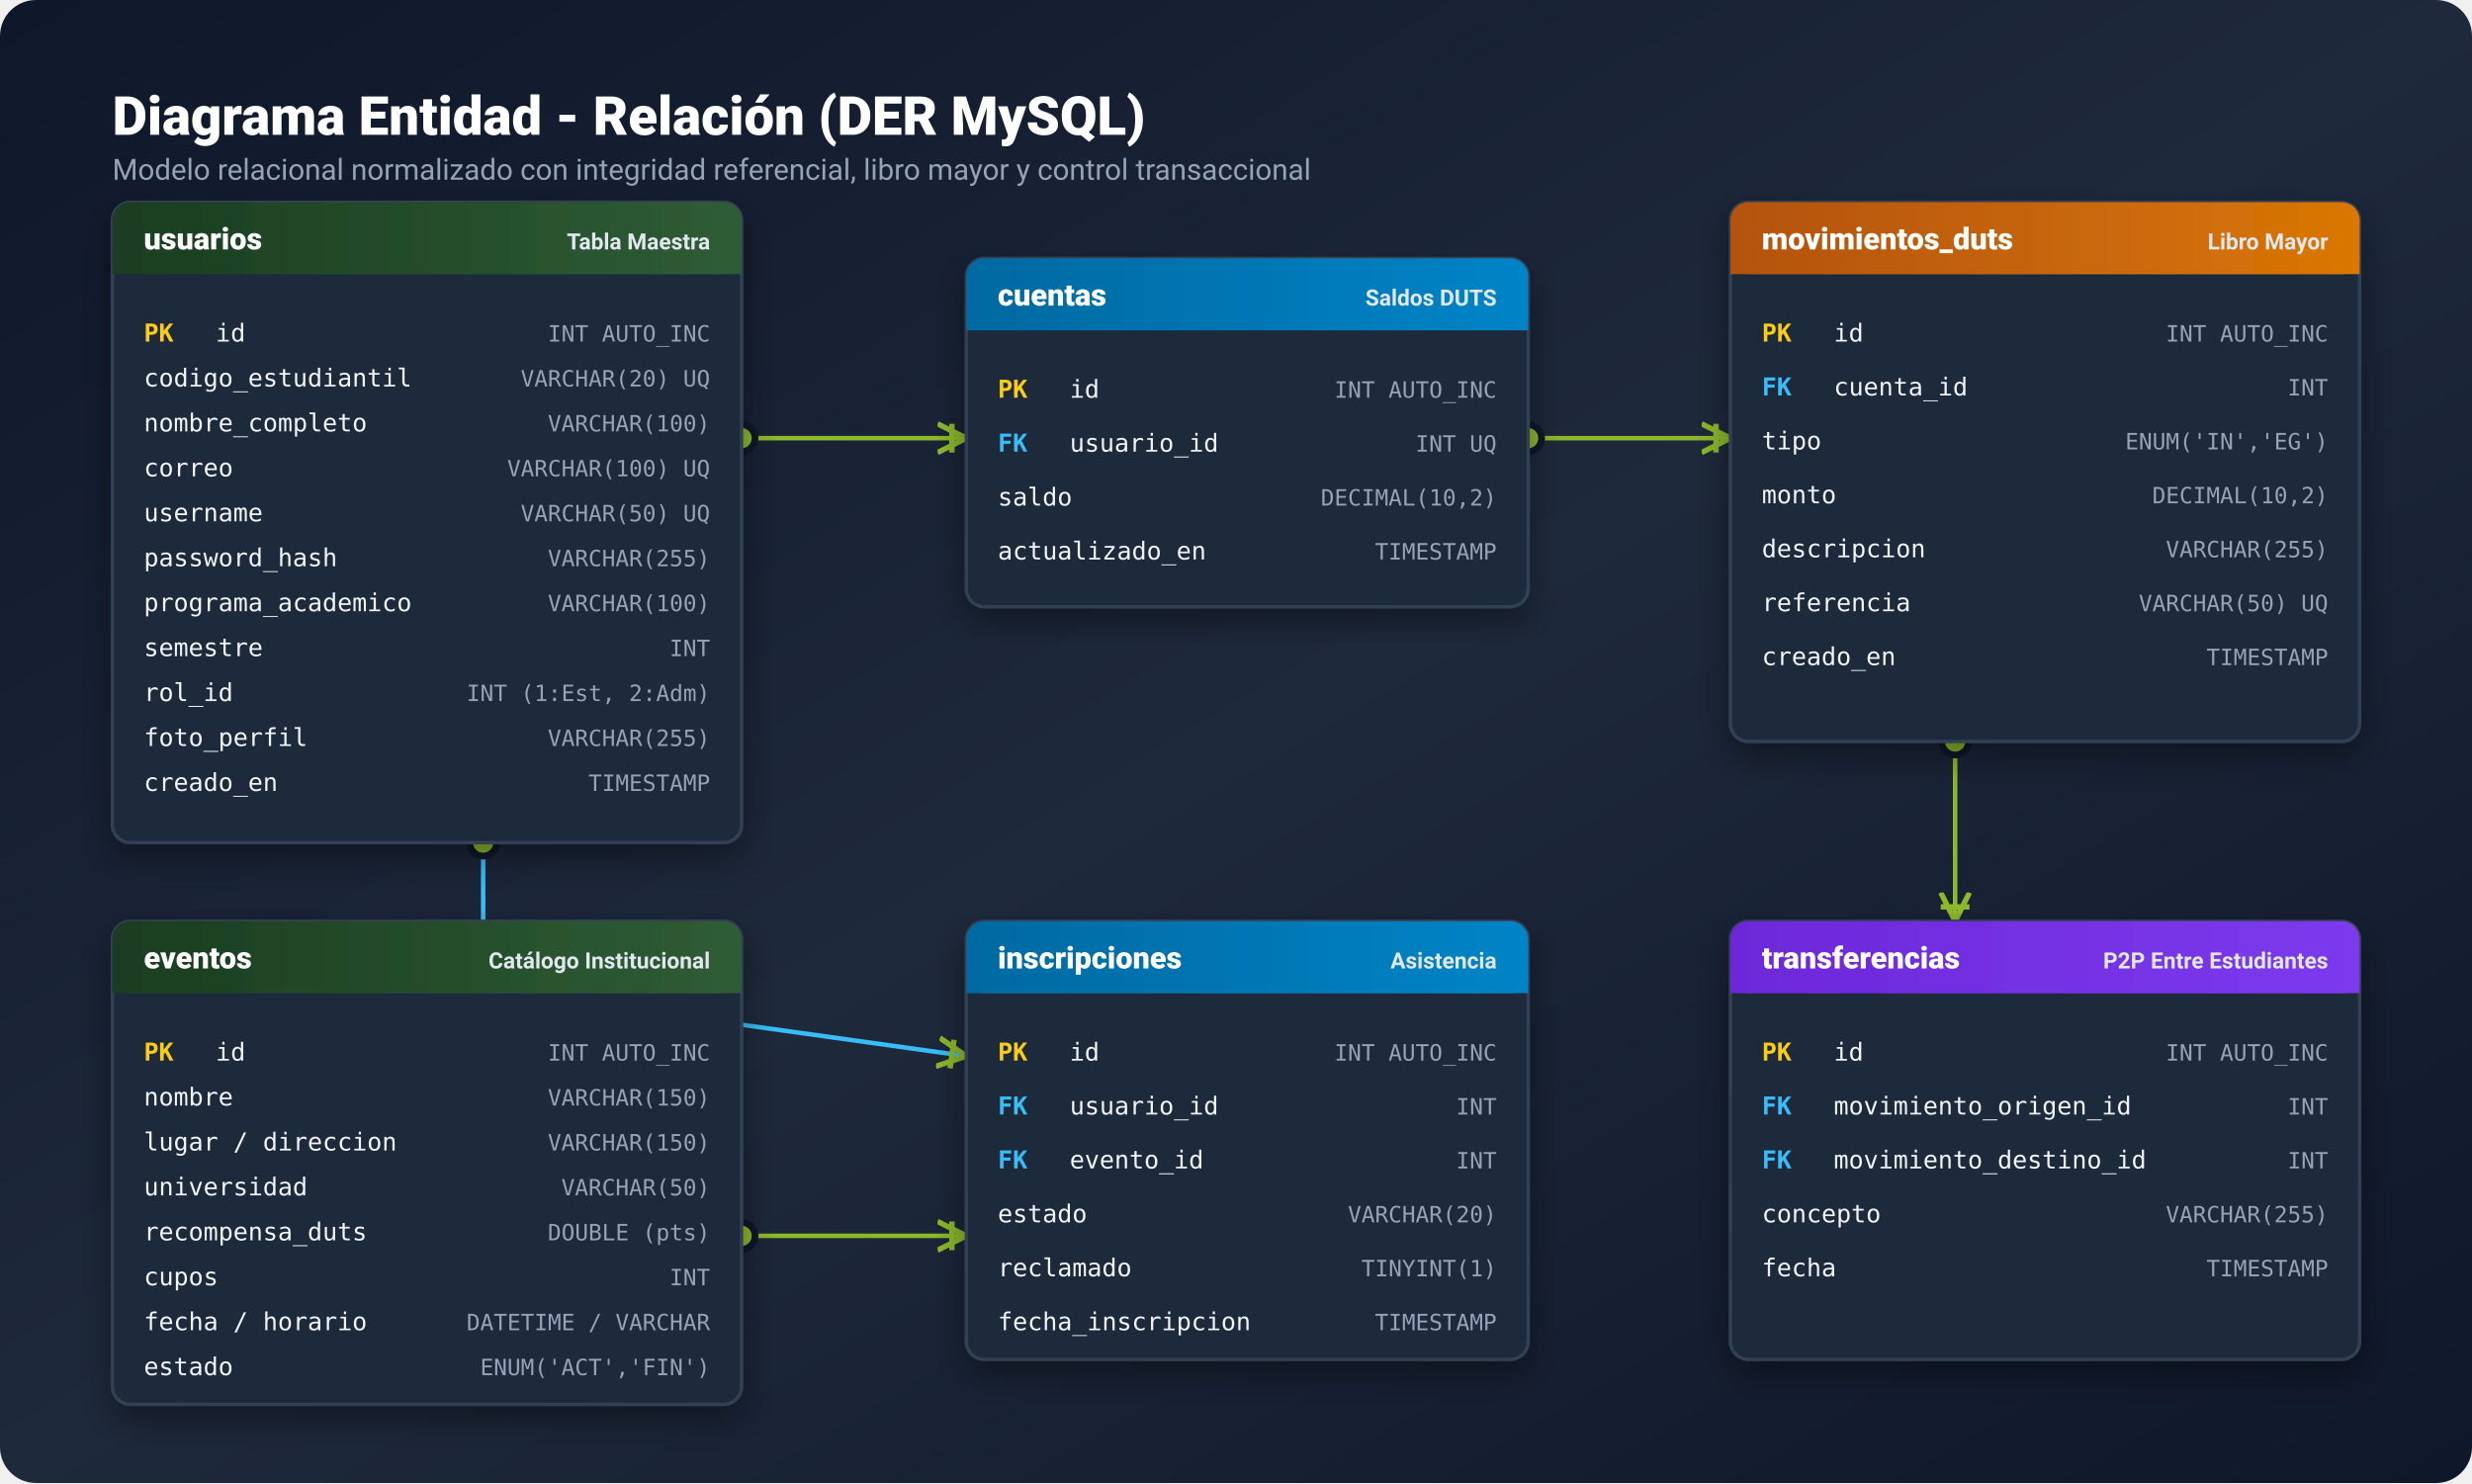
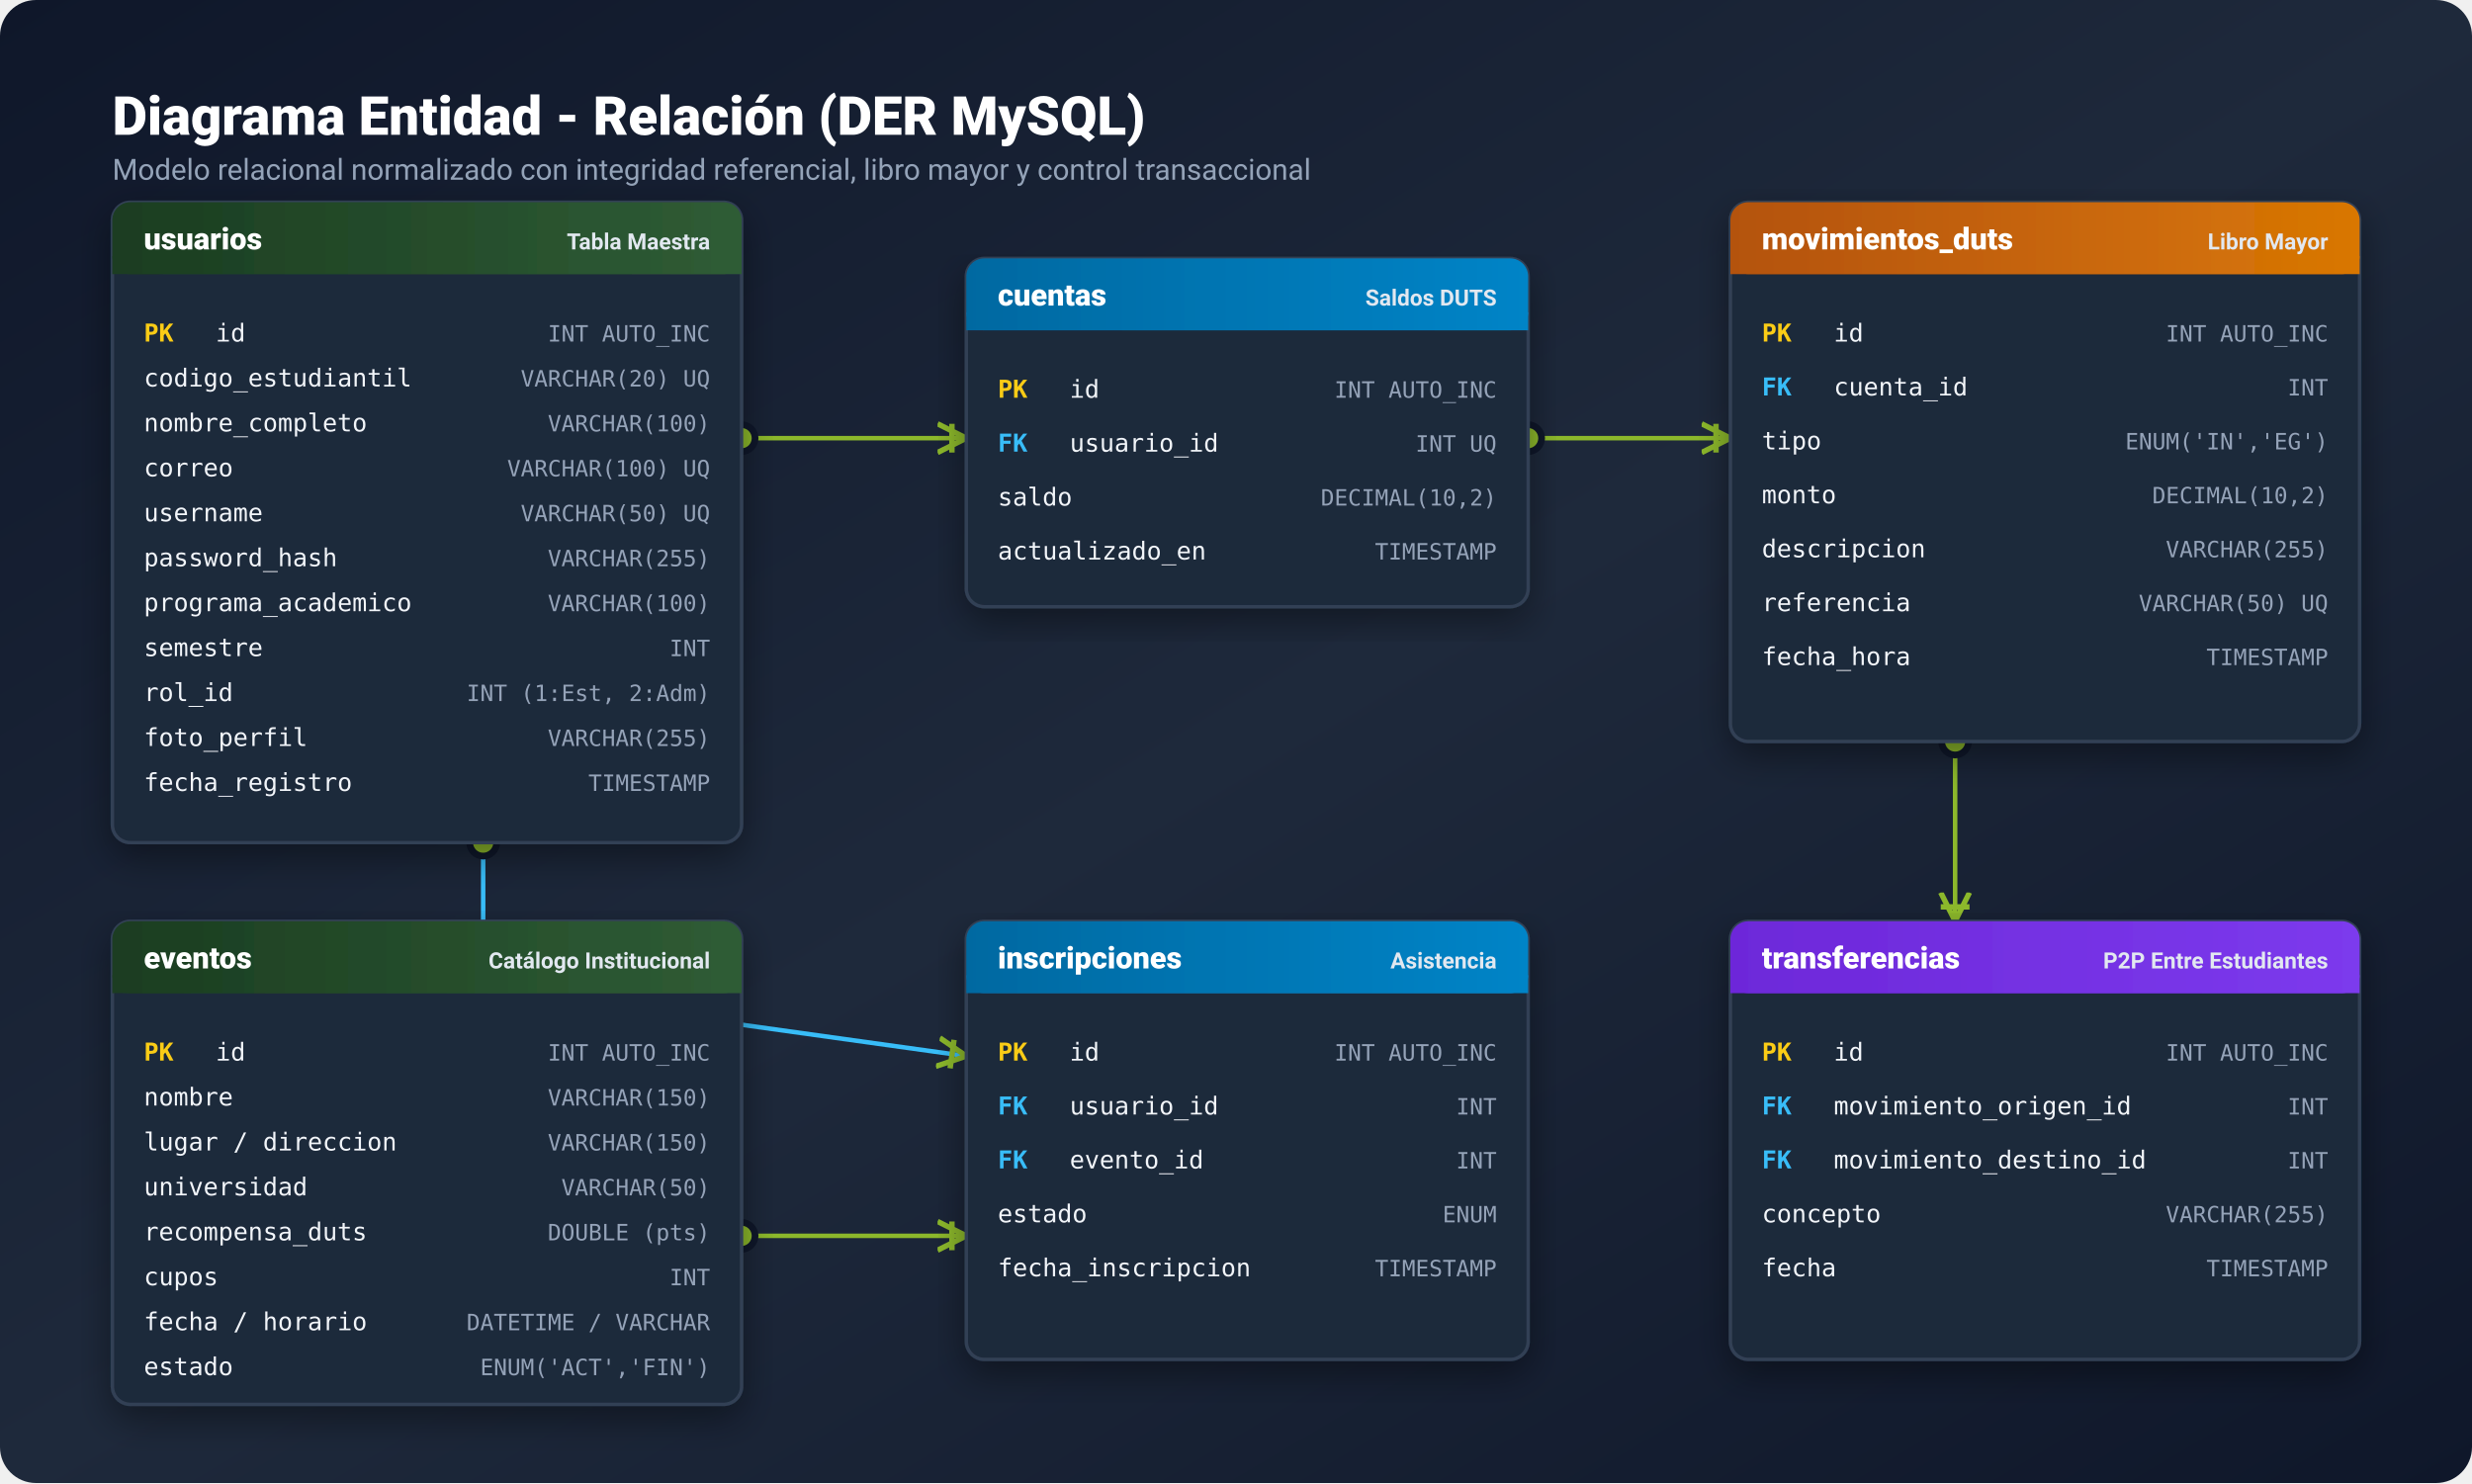
<svg xmlns="http://www.w3.org/2000/svg" viewBox="0 0 1100 660" width="100%" height="100%">
  <defs>
    <linearGradient id="bgGradD" x1="0%" y1="0%" x2="100%" y2="100%">
      <stop offset="0%" stop-color="#0f172a" />
      <stop offset="50%" stop-color="#1e293b" />
      <stop offset="100%" stop-color="#0f172a" />
    </linearGradient>
    <linearGradient id="tableHeadGrad" x1="0%" y1="0%" x2="100%" y2="0%">
      <stop offset="0%" stop-color="#1b3d21" />
      <stop offset="100%" stop-color="#2f5c35" />
    </linearGradient>
    <linearGradient id="tableHeadBlue" x1="0%" y1="0%" x2="100%" y2="0%">
      <stop offset="0%" stop-color="#0369a1" />
      <stop offset="100%" stop-color="#0284c7" />
    </linearGradient>
    <linearGradient id="tableHeadGold" x1="0%" y1="0%" x2="100%" y2="0%">
      <stop offset="0%" stop-color="#b45309" />
      <stop offset="100%" stop-color="#d97706" />
    </linearGradient>
    <linearGradient id="tableHeadPurple" x1="0%" y1="0%" x2="100%" y2="0%">
      <stop offset="0%" stop-color="#6d28d9" />
      <stop offset="100%" stop-color="#7c3aed" />
    </linearGradient>
    <filter id="shadowD" x="-5%" y="-5%" width="110%" height="115%">
      <feDropShadow dx="0" dy="6" stdDeviation="8" flood-color="#000000" flood-opacity="0.4" />
    </filter>
    <marker id="circleMarker" markerWidth="8" markerHeight="8" refX="4" refY="4">
      <circle cx="4" cy="4" r="3" fill="#8cb82b" stroke="#0f172a" stroke-width="1.5" />
    </marker>
    <marker id="crowFoot" viewBox="0 0 10 10" refX="8" refY="5" markerWidth="8" markerHeight="8" orient="auto-start-reverse">
      <path d="M 0 1 L 8 5 L 0 9 M 4 1 L 4 9" fill="none" stroke="#8cb82b" stroke-width="1.5" />
    </marker>
  </defs>
  <style>
    .d-title { font-family: -apple-system, BlinkMacSystemFont, "Segoe UI", Roboto, sans-serif; font-size: 24px; font-weight: 800; fill: #ffffff; }
    .d-sub { font-family: -apple-system, BlinkMacSystemFont, "Segoe UI", Roboto, sans-serif; font-size: 13px; fill: #94a3b8; }
    .table-title { font-family: -apple-system, BlinkMacSystemFont, "Segoe UI", Roboto, monospace; font-size: 13.5px; font-weight: 800; fill: #ffffff; }
    .table-count { font-family: -apple-system, BlinkMacSystemFont, "Segoe UI", Roboto, sans-serif; font-size: 10px; fill: #e2e8f0; font-weight: 600; }
    .col-pk { font-family: "JetBrains Mono", Consolas, monospace; font-size: 11px; font-weight: 700; fill: #facc15; }
    .col-fk { font-family: "JetBrains Mono", Consolas, monospace; font-size: 11px; font-weight: 700; fill: #38bdf8; }
    .col-name { font-family: "JetBrains Mono", Consolas, monospace; font-size: 11px; fill: #f1f5f9; }
    .col-type { font-family: "JetBrains Mono", Consolas, monospace; font-size: 10px; fill: #94a3b8; text-anchor: end; }
    .rel-line { stroke: #8cb82b; stroke-width: 2; fill: none; }
    .rel-line-blue { stroke: #38bdf8; stroke-width: 2; fill: none; }
  </style>
  <rect width="1100" height="660" rx="16" fill="url(#bgGradD)" />
  <g transform="translate(50, 40)">
    <text x="0" y="20" class="d-title">Diagrama Entidad - Relación (DER MySQL)</text>
    <text x="0" y="40" class="d-sub">Modelo relacional normalizado con integridad referencial, libro mayor y control transaccional</text>
  </g>
  <path d="M 330 195 L 430 195" class="rel-line" marker-start="url(#circleMarker)" marker-end="url(#crowFoot)" />
  <path d="M 680 195 L 770 195" class="rel-line" marker-start="url(#circleMarker)" marker-end="url(#crowFoot)" />
  <path d="M 870 330 L 870 410" class="rel-line" marker-start="url(#circleMarker)" marker-end="url(#crowFoot)" />
  <path d="M 215 375 L 215 440 L 430 470" class="rel-line-blue" marker-start="url(#circleMarker)" marker-end="url(#crowFoot)" />
  <path d="M 430 550 L 330 550" class="rel-line" marker-start="url(#crowFoot)" marker-end="url(#circleMarker)" />
  <g transform="translate(50, 90)" filter="url(#shadowD)">
    <rect width="280" height="285" rx="8" fill="#1e293b" stroke="#334155" stroke-width="1.5" />
    <rect width="280" height="32" rx="8" fill="url(#tableHeadGrad)" />
    <rect y="24" width="280" height="8" fill="url(#tableHeadGrad)" />
    <text x="14" y="21" class="table-title">usuarios</text>
    <text x="266" y="21" class="table-count" text-anchor="end">Tabla Maestra</text>
    <g transform="translate(14, 48)">
      <text x="0" y="14" class="col-pk">PK</text>
      <text x="32" y="14" class="col-name">id</text>
      <text x="252" y="14" class="col-type">INT AUTO_INC</text>
      <text x="0" y="34" class="col-name">codigo_estudiantil</text>
      <text x="252" y="34" class="col-type">VARCHAR(20) UQ</text>
      <text x="0" y="54" class="col-name">nombre_completo</text>
      <text x="252" y="54" class="col-type">VARCHAR(100)</text>
      <text x="0" y="74" class="col-name">correo</text>
      <text x="252" y="74" class="col-type">VARCHAR(100) UQ</text>
      <text x="0" y="94" class="col-name">username</text>
      <text x="252" y="94" class="col-type">VARCHAR(50) UQ</text>
      <text x="0" y="114" class="col-name">password_hash</text>
      <text x="252" y="114" class="col-type">VARCHAR(255)</text>
      <text x="0" y="134" class="col-name">programa_academico</text>
      <text x="252" y="134" class="col-type">VARCHAR(100)</text>
      <text x="0" y="154" class="col-name">semestre</text>
      <text x="252" y="154" class="col-type">INT</text>
      <text x="0" y="174" class="col-name">rol_id</text>
      <text x="252" y="174" class="col-type">INT (1:Est, 2:Adm)</text>
      <text x="0" y="194" class="col-name">foto_perfil</text>
      <text x="252" y="194" class="col-type">VARCHAR(255)</text>
-       <text x="0" y="214" class="col-name">creado_en</text>
+       <text x="0" y="214" class="col-name">fecha_registro</text>
      <text x="252" y="214" class="col-type">TIMESTAMP</text>
    </g>
  </g>
  <g transform="translate(430, 115)" filter="url(#shadowD)">
    <rect width="250" height="155" rx="8" fill="#1e293b" stroke="#334155" stroke-width="1.5" />
    <rect width="250" height="32" rx="8" fill="url(#tableHeadBlue)" />
    <rect y="24" width="250" height="8" fill="url(#tableHeadBlue)" />
    <text x="14" y="21" class="table-title">cuentas</text>
    <text x="236" y="21" class="table-count" text-anchor="end">Saldos DUTS</text>
    <g transform="translate(14, 48)">
      <text x="0" y="14" class="col-pk">PK</text>
      <text x="32" y="14" class="col-name">id</text>
      <text x="222" y="14" class="col-type">INT AUTO_INC</text>
      <text x="0" y="38" class="col-fk">FK</text>
      <text x="32" y="38" class="col-name">usuario_id</text>
      <text x="222" y="38" class="col-type">INT UQ</text>
      <text x="0" y="62" class="col-name">saldo</text>
      <text x="222" y="62" class="col-type">DECIMAL(10,2)</text>
      <text x="0" y="86" class="col-name">actualizado_en</text>
      <text x="222" y="86" class="col-type">TIMESTAMP</text>
    </g>
  </g>
  <g transform="translate(770, 90)" filter="url(#shadowD)">
    <rect width="280" height="240" rx="8" fill="#1e293b" stroke="#334155" stroke-width="1.5" />
    <rect width="280" height="32" rx="8" fill="url(#tableHeadGold)" />
    <rect y="24" width="280" height="8" fill="url(#tableHeadGold)" />
    <text x="14" y="21" class="table-title">movimientos_duts</text>
    <text x="266" y="21" class="table-count" text-anchor="end">Libro Mayor</text>
    <g transform="translate(14, 48)">
      <text x="0" y="14" class="col-pk">PK</text>
      <text x="32" y="14" class="col-name">id</text>
      <text x="252" y="14" class="col-type">INT AUTO_INC</text>
      <text x="0" y="38" class="col-fk">FK</text>
      <text x="32" y="38" class="col-name">cuenta_id</text>
      <text x="252" y="38" class="col-type">INT</text>
      <text x="0" y="62" class="col-name">tipo</text>
      <text x="252" y="62" class="col-type">ENUM('IN','EG')</text>
      <text x="0" y="86" class="col-name">monto</text>
      <text x="252" y="86" class="col-type">DECIMAL(10,2)</text>
      <text x="0" y="110" class="col-name">descripcion</text>
      <text x="252" y="110" class="col-type">VARCHAR(255)</text>
      <text x="0" y="134" class="col-name">referencia</text>
      <text x="252" y="134" class="col-type">VARCHAR(50) UQ</text>
-       <text x="0" y="158" class="col-name">creado_en</text>
+       <text x="0" y="158" class="col-name">fecha_hora</text>
      <text x="252" y="158" class="col-type">TIMESTAMP</text>
    </g>
  </g>
  <g transform="translate(770, 410)" filter="url(#shadowD)">
    <rect width="280" height="195" rx="8" fill="#1e293b" stroke="#334155" stroke-width="1.5" />
    <rect width="280" height="32" rx="8" fill="url(#tableHeadPurple)" />
    <rect y="24" width="280" height="8" fill="url(#tableHeadPurple)" />
    <text x="14" y="21" class="table-title">transferencias</text>
    <text x="266" y="21" class="table-count" text-anchor="end">P2P Entre Estudiantes</text>
    <g transform="translate(14, 48)">
      <text x="0" y="14" class="col-pk">PK</text>
      <text x="32" y="14" class="col-name">id</text>
      <text x="252" y="14" class="col-type">INT AUTO_INC</text>
      <text x="0" y="38" class="col-fk">FK</text>
      <text x="32" y="38" class="col-name">movimiento_origen_id</text>
      <text x="252" y="38" class="col-type">INT</text>
      <text x="0" y="62" class="col-fk">FK</text>
      <text x="32" y="62" class="col-name">movimiento_destino_id</text>
      <text x="252" y="62" class="col-type">INT</text>
      <text x="0" y="86" class="col-name">concepto</text>
      <text x="252" y="86" class="col-type">VARCHAR(255)</text>
      <text x="0" y="110" class="col-name">fecha</text>
      <text x="252" y="110" class="col-type">TIMESTAMP</text>
    </g>
  </g>
  <g transform="translate(50, 410)" filter="url(#shadowD)">
    <rect width="280" height="215" rx="8" fill="#1e293b" stroke="#334155" stroke-width="1.5" />
    <rect width="280" height="32" rx="8" fill="url(#tableHeadGrad)" />
    <rect y="24" width="280" height="8" fill="url(#tableHeadGrad)" />
    <text x="14" y="21" class="table-title">eventos</text>
    <text x="266" y="21" class="table-count" text-anchor="end">Catálogo Institucional</text>
    <g transform="translate(14, 48)">
      <text x="0" y="14" class="col-pk">PK</text>
      <text x="32" y="14" class="col-name">id</text>
      <text x="252" y="14" class="col-type">INT AUTO_INC</text>
      <text x="0" y="34" class="col-name">nombre</text>
      <text x="252" y="34" class="col-type">VARCHAR(150)</text>
      <text x="0" y="54" class="col-name">lugar / direccion</text>
      <text x="252" y="54" class="col-type">VARCHAR(150)</text>
      <text x="0" y="74" class="col-name">universidad</text>
      <text x="252" y="74" class="col-type">VARCHAR(50)</text>
      <text x="0" y="94" class="col-name">recompensa_duts</text>
      <text x="252" y="94" class="col-type">DOUBLE (pts)</text>
      <text x="0" y="114" class="col-name">cupos</text>
      <text x="252" y="114" class="col-type">INT</text>
      <text x="0" y="134" class="col-name">fecha / horario</text>
      <text x="252" y="134" class="col-type">DATETIME / VARCHAR</text>
      <text x="0" y="154" class="col-name">estado</text>
      <text x="252" y="154" class="col-type">ENUM('ACT','FIN')</text>
    </g>
  </g>
  <g transform="translate(430, 410)" filter="url(#shadowD)">
    <rect width="250" height="195" rx="8" fill="#1e293b" stroke="#334155" stroke-width="1.5" />
    <rect width="250" height="32" rx="8" fill="url(#tableHeadBlue)" />
    <rect y="24" width="250" height="8" fill="url(#tableHeadBlue)" />
    <text x="14" y="21" class="table-title">inscripciones</text>
    <text x="236" y="21" class="table-count" text-anchor="end">Asistencia</text>
    <g transform="translate(14, 48)">
      <text x="0" y="14" class="col-pk">PK</text>
      <text x="32" y="14" class="col-name">id</text>
      <text x="222" y="14" class="col-type">INT AUTO_INC</text>
      <text x="0" y="38" class="col-fk">FK</text>
      <text x="32" y="38" class="col-name">usuario_id</text>
      <text x="222" y="38" class="col-type">INT</text>
      <text x="0" y="62" class="col-fk">FK</text>
      <text x="32" y="62" class="col-name">evento_id</text>
      <text x="222" y="62" class="col-type">INT</text>
      <text x="0" y="86" class="col-name">estado</text>
-       <text x="222" y="86" class="col-type">VARCHAR(20)</text>
-       <text x="0" y="110" class="col-name">reclamado</text>
-       <text x="222" y="110" class="col-type">TINYINT(1)</text>
-       <text x="0" y="134" class="col-name">fecha_inscripcion</text>
-       <text x="222" y="134" class="col-type">TIMESTAMP</text>
+       <text x="222" y="86" class="col-type">ENUM</text>
+       <text x="0" y="110" class="col-name">fecha_inscripcion</text>
+       <text x="222" y="110" class="col-type">TIMESTAMP</text>
    </g>
  </g>
</svg>
